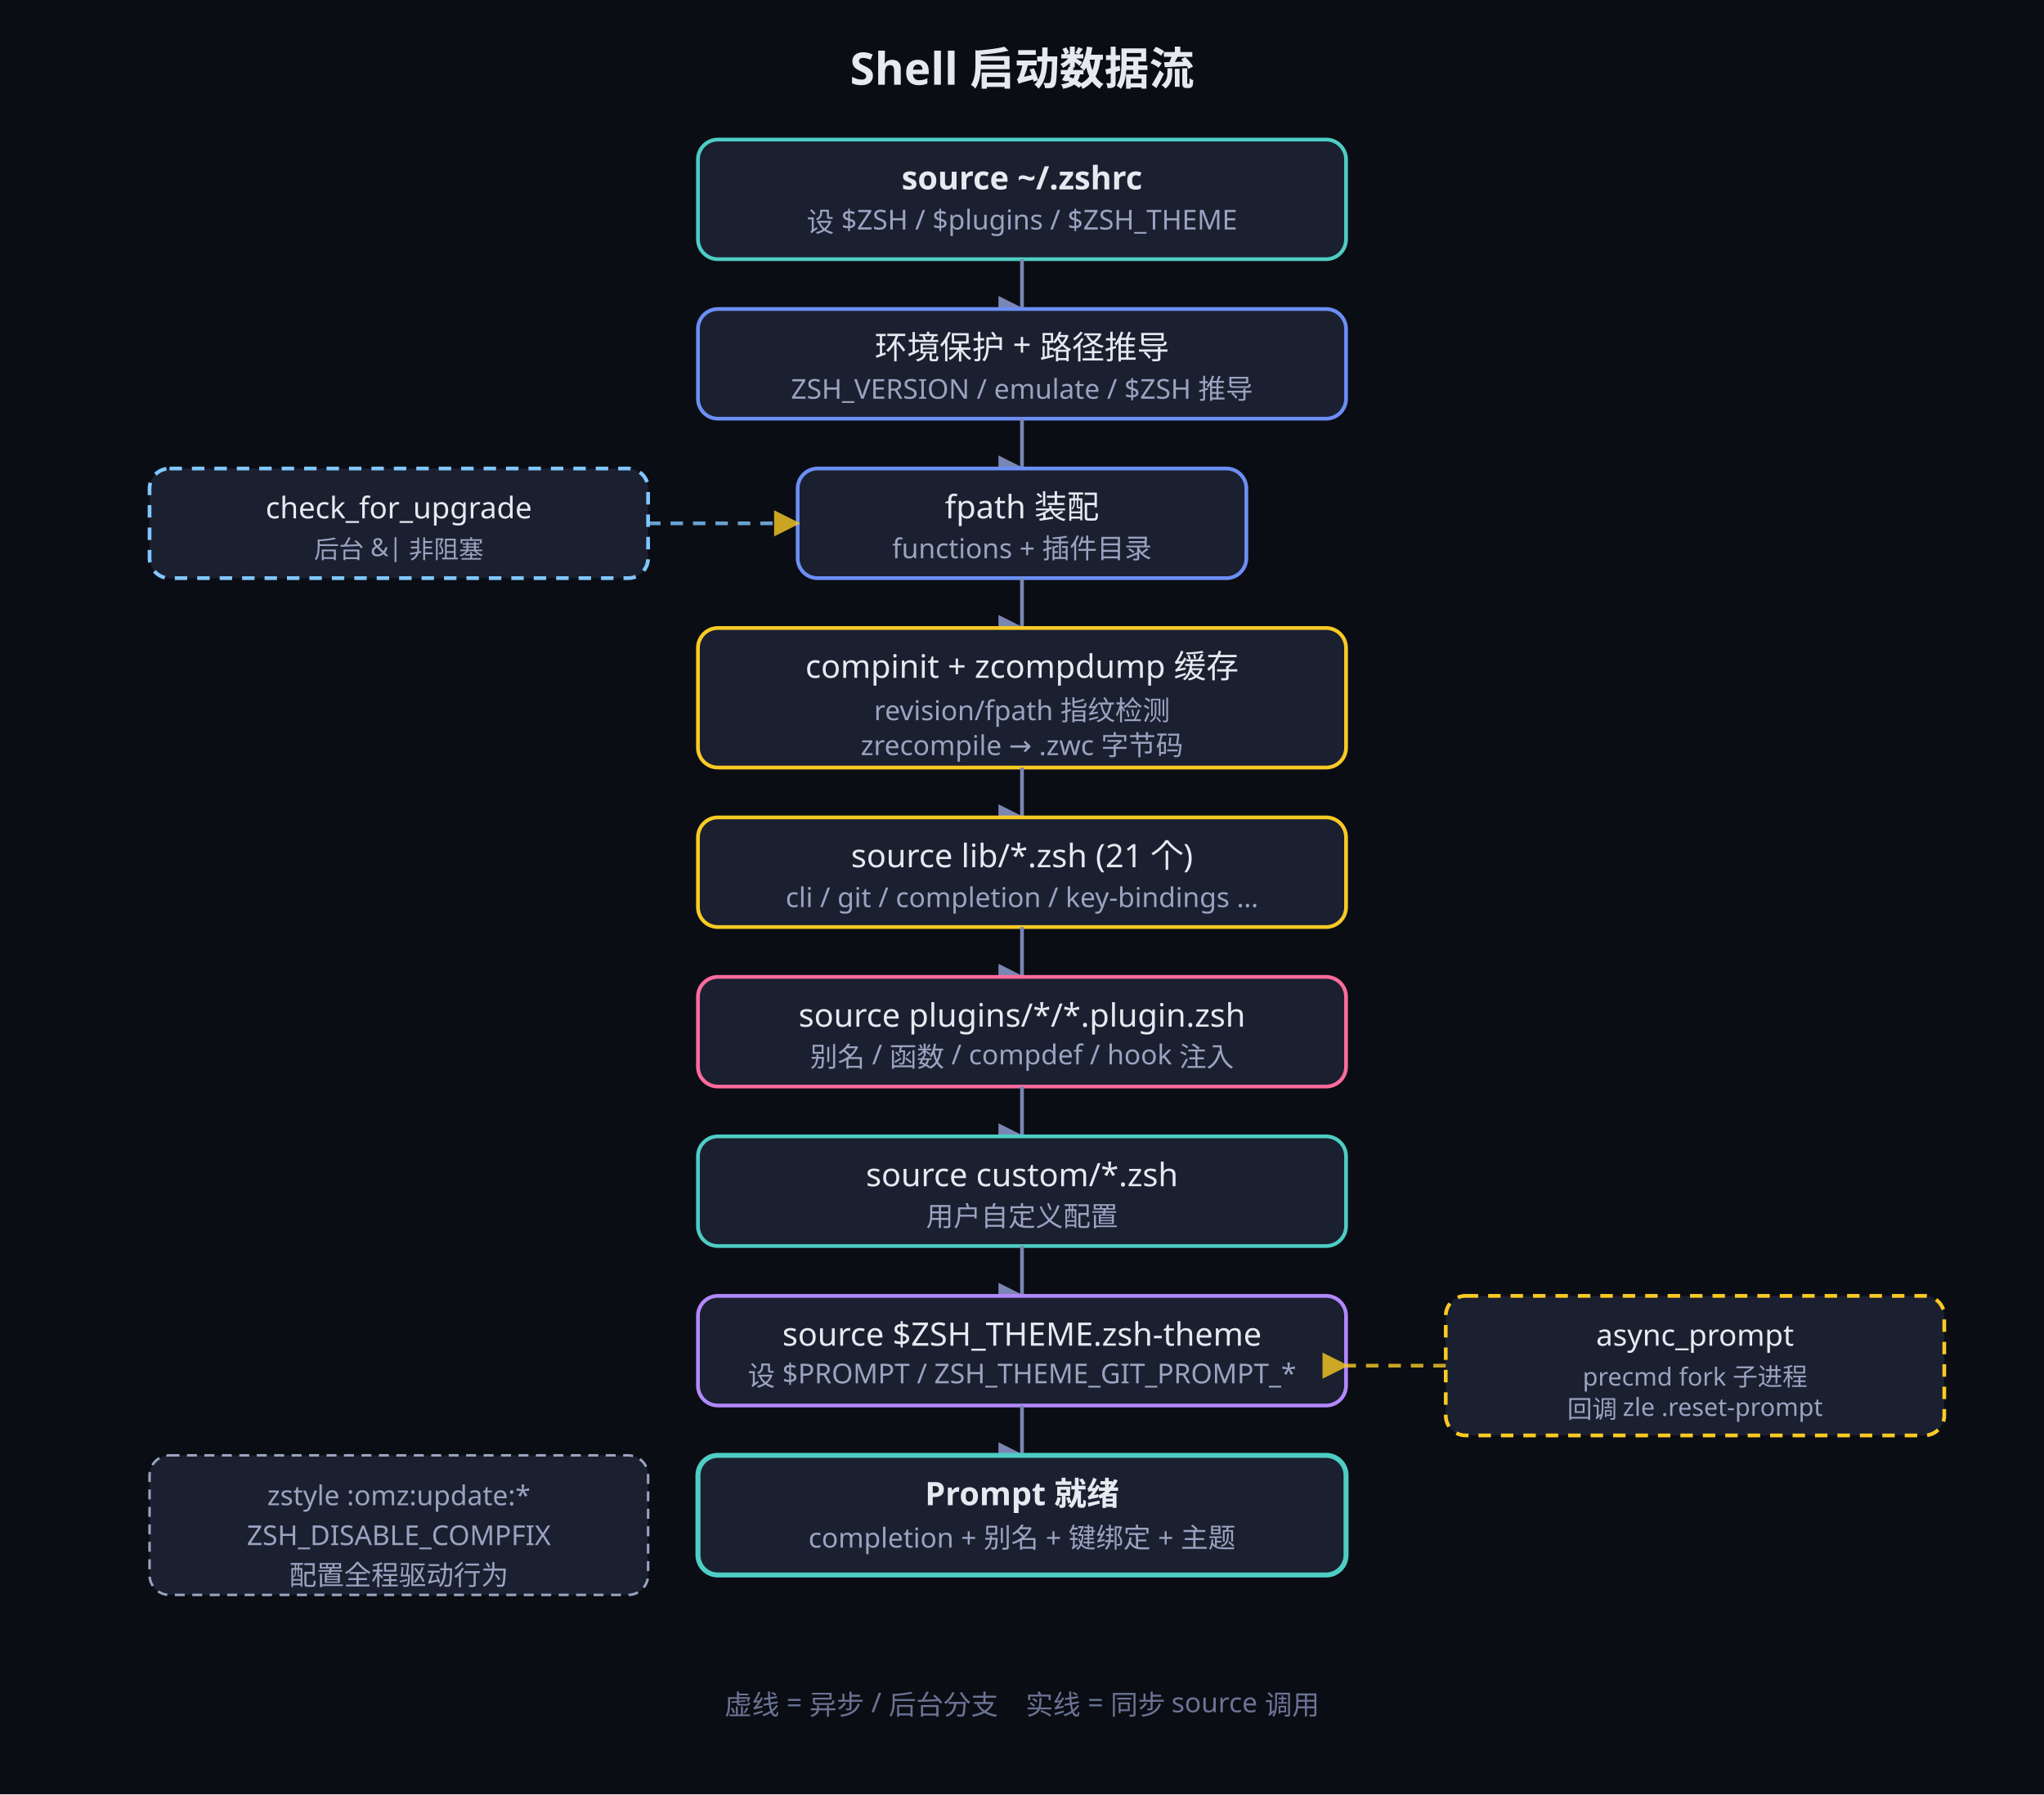
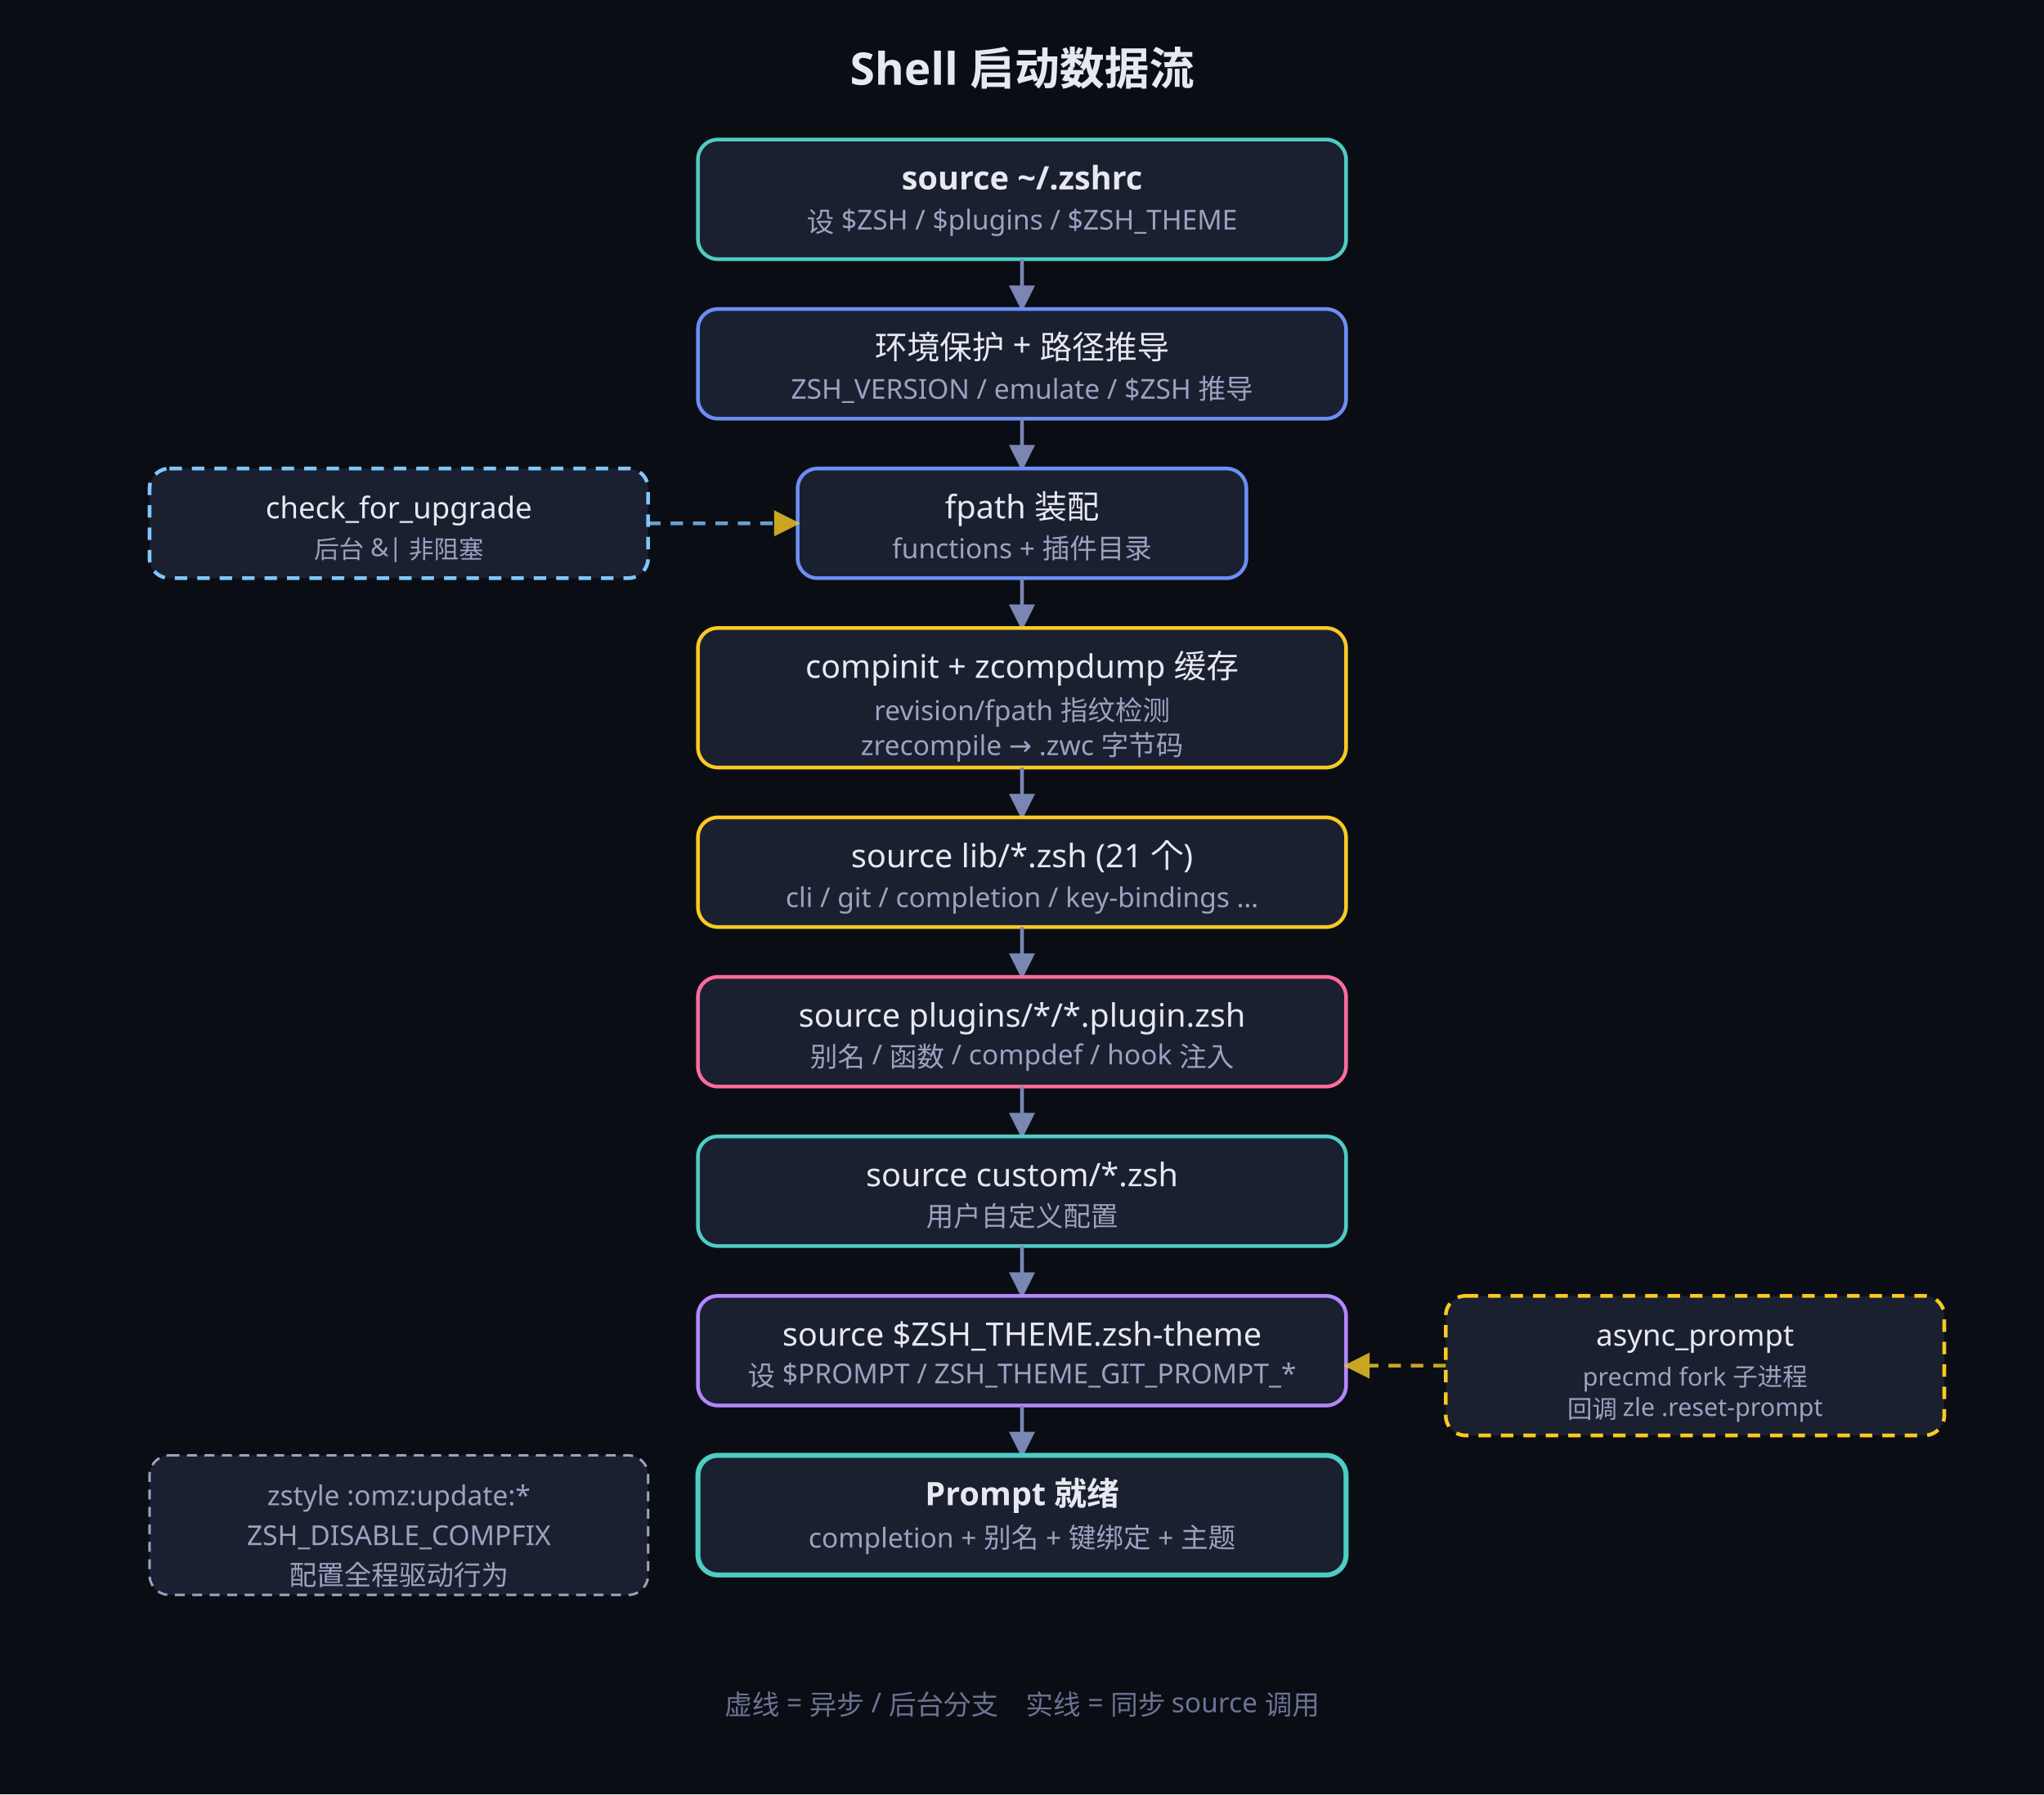
<svg xmlns="http://www.w3.org/2000/svg" width="820" height="720" viewBox="0 0 820 720">
  <defs>
-     <marker id="df-arrow" viewBox="0 0 10 10" refX="9" refY="5" markerWidth="7" markerHeight="7" orient="arrow">
+     <marker id="df-arrow" viewBox="0 0 10 10" refX="9" refY="5" markerWidth="7" markerHeight="7" orient="auto">
      <path d="M0,0 L10,5 L0,10 z" fill="#7a86b3" />
    </marker>
-     <marker id="df-arrow-amber" viewBox="0 0 10 10" refX="9" refY="5" markerWidth="7" markerHeight="7" orient="arrow">
+     <marker id="df-arrow-amber" viewBox="0 0 10 10" refX="9" refY="5" markerWidth="7" markerHeight="7" orient="auto">
      <path d="M0,0 L10,5 L0,10 z" fill="#f9ca24" />
    </marker>
  </defs>
  <rect width="820" height="720" fill="#0b0d14" />
  <text x="410" y="34" text-anchor="middle" fill="#e6e9f0" font-family="system-ui, sans-serif" font-size="18" font-weight="bold">Shell 启动数据流</text>
  <rect x="280" y="56" width="260" height="48" rx="8" fill="#1a2030" stroke="#4ecdc4" stroke-width="1.5" />
  <text x="410" y="76" text-anchor="middle" fill="#e6e9f0" font-family="system-ui, sans-serif" font-size="13" font-weight="bold">source ~/.zshrc</text>
  <text x="410" y="93" text-anchor="middle" fill="#9aa3c0" font-family="system-ui, sans-serif" font-size="11">设 $ZSH / $plugins / $ZSH_THEME</text>
  <path d="M 410 104 L 410 124" stroke="#7a86b3" stroke-width="1.5" fill="none" marker-end="url(#df-arrow)" />
  <rect x="280" y="124" width="260" height="44" rx="8" fill="#1a2030" stroke="#6c8ef5" stroke-width="1.5" />
  <text x="410" y="144" text-anchor="middle" fill="#e6e9f0" font-family="system-ui, sans-serif" font-size="13">环境保护 + 路径推导</text>
  <text x="410" y="160" text-anchor="middle" fill="#9aa3c0" font-family="system-ui, sans-serif" font-size="11">ZSH_VERSION / emulate / $ZSH 推导</text>
  <path d="M 410 168 L 410 188" stroke="#7a86b3" stroke-width="1.5" fill="none" marker-end="url(#df-arrow)" />
  <rect x="60" y="188" width="200" height="44" rx="8" fill="#1a2030" stroke="#80c7ff" stroke-width="1.5" stroke-dasharray="5,4" />
  <text x="160" y="208" text-anchor="middle" fill="#e6e9f0" font-family="system-ui, sans-serif" font-size="12">check_for_upgrade</text>
  <text x="160" y="224" text-anchor="middle" fill="#9aa3c0" font-family="system-ui, sans-serif" font-size="10">后台 &amp;| 非阻塞</text>
  <rect x="320" y="188" width="180" height="44" rx="8" fill="#1a2030" stroke="#6c8ef5" stroke-width="1.5" />
  <text x="410" y="208" text-anchor="middle" fill="#e6e9f0" font-family="system-ui, sans-serif" font-size="13">fpath 装配</text>
  <text x="410" y="224" text-anchor="middle" fill="#9aa3c0" font-family="system-ui, sans-serif" font-size="11">functions + 插件目录</text>
  <path d="M 260 210 L 320 210" stroke="#80c7ff" stroke-width="1.5" fill="none" stroke-dasharray="5,4" marker-end="url(#df-arrow-amber)" opacity="0.8" />
  <path d="M 410 232 L 410 252" stroke="#7a86b3" stroke-width="1.5" fill="none" marker-end="url(#df-arrow)" />
  <rect x="280" y="252" width="260" height="56" rx="8" fill="#1a2030" stroke="#f9ca24" stroke-width="1.5" />
  <text x="410" y="272" text-anchor="middle" fill="#e6e9f0" font-family="system-ui, sans-serif" font-size="13">compinit + zcompdump 缓存</text>
  <text x="410" y="289" text-anchor="middle" fill="#9aa3c0" font-family="system-ui, sans-serif" font-size="11">revision/fpath 指纹检测</text>
  <text x="410" y="303" text-anchor="middle" fill="#9aa3c0" font-family="system-ui, sans-serif" font-size="11">zrecompile → .zwc 字节码</text>
  <path d="M 410 308 L 410 328" stroke="#7a86b3" stroke-width="1.5" fill="none" marker-end="url(#df-arrow)" />
  <rect x="280" y="328" width="260" height="44" rx="8" fill="#1a2030" stroke="#f9ca24" stroke-width="1.5" />
  <text x="410" y="348" text-anchor="middle" fill="#e6e9f0" font-family="system-ui, sans-serif" font-size="13">source lib/*.zsh (21 个)</text>
  <text x="410" y="364" text-anchor="middle" fill="#9aa3c0" font-family="system-ui, sans-serif" font-size="11">cli / git / completion / key-bindings …</text>
  <path d="M 410 372 L 410 392" stroke="#7a86b3" stroke-width="1.5" fill="none" marker-end="url(#df-arrow)" />
  <rect x="280" y="392" width="260" height="44" rx="8" fill="#1a2030" stroke="#ff6b9d" stroke-width="1.5" />
  <text x="410" y="412" text-anchor="middle" fill="#e6e9f0" font-family="system-ui, sans-serif" font-size="13">source plugins/*/*.plugin.zsh</text>
  <text x="410" y="428" text-anchor="middle" fill="#9aa3c0" font-family="system-ui, sans-serif" font-size="11">别名 / 函数 / compdef / hook 注入</text>
  <path d="M 410 436 L 410 456" stroke="#7a86b3" stroke-width="1.5" fill="none" marker-end="url(#df-arrow)" />
  <rect x="280" y="456" width="260" height="44" rx="8" fill="#1a2030" stroke="#4ecdc4" stroke-width="1.5" />
  <text x="410" y="476" text-anchor="middle" fill="#e6e9f0" font-family="system-ui, sans-serif" font-size="13">source custom/*.zsh</text>
  <text x="410" y="492" text-anchor="middle" fill="#9aa3c0" font-family="system-ui, sans-serif" font-size="11">用户自定义配置</text>
  <path d="M 410 500 L 410 520" stroke="#7a86b3" stroke-width="1.5" fill="none" marker-end="url(#df-arrow)" />
  <rect x="280" y="520" width="260" height="44" rx="8" fill="#1a2030" stroke="#b388ff" stroke-width="1.5" />
  <text x="410" y="540" text-anchor="middle" fill="#e6e9f0" font-family="system-ui, sans-serif" font-size="13">source $ZSH_THEME.zsh-theme</text>
  <text x="410" y="556" text-anchor="middle" fill="#9aa3c0" font-family="system-ui, sans-serif" font-size="11">设 $PROMPT / ZSH_THEME_GIT_PROMPT_*</text>
  <path d="M 410 564 L 410 584" stroke="#7a86b3" stroke-width="1.5" fill="none" marker-end="url(#df-arrow)" />
  <rect x="280" y="584" width="260" height="48" rx="8" fill="#1a2030" stroke="#4ecdc4" stroke-width="2" />
  <text x="410" y="604" text-anchor="middle" fill="#e6e9f0" font-family="system-ui, sans-serif" font-size="13" font-weight="bold">Prompt 就绪</text>
  <text x="410" y="621" text-anchor="middle" fill="#9aa3c0" font-family="system-ui, sans-serif" font-size="11">completion + 别名 + 键绑定 + 主题</text>
  <rect x="580" y="520" width="200" height="56" rx="8" fill="#1a2030" stroke="#f9ca24" stroke-width="1.5" stroke-dasharray="5,4" />
  <text x="680" y="540" text-anchor="middle" fill="#e6e9f0" font-family="system-ui, sans-serif" font-size="12">async_prompt</text>
  <text x="680" y="556" text-anchor="middle" fill="#9aa3c0" font-family="system-ui, sans-serif" font-size="10">precmd fork 子进程</text>
  <text x="680" y="569" text-anchor="middle" fill="#9aa3c0" font-family="system-ui, sans-serif" font-size="10">回调 zle .reset-prompt</text>
  <path d="M 580 548 L 540 548" stroke="#f9ca24" stroke-width="1.5" fill="none" stroke-dasharray="5,4" marker-end="url(#df-arrow-amber)" opacity="0.8" />
  <rect x="60" y="584" width="200" height="56" rx="8" fill="#1a2030" stroke="#9aa3c0" stroke-width="1" stroke-dasharray="4,3" />
  <text x="160" y="604" text-anchor="middle" fill="#9aa3c0" font-family="system-ui, sans-serif" font-size="11">zstyle :omz:update:*</text>
  <text x="160" y="620" text-anchor="middle" fill="#9aa3c0" font-family="system-ui, sans-serif" font-size="11">ZSH_DISABLE_COMPFIX</text>
  <text x="160" y="636" text-anchor="middle" fill="#9aa3c0" font-family="system-ui, sans-serif" font-size="11">配置全程驱动行为</text>
  <text x="410" y="688" text-anchor="middle" fill="#6b7394" font-family="system-ui, sans-serif" font-size="11">虚线 = 异步 / 后台分支　实线 = 同步 source 调用</text>
</svg>
